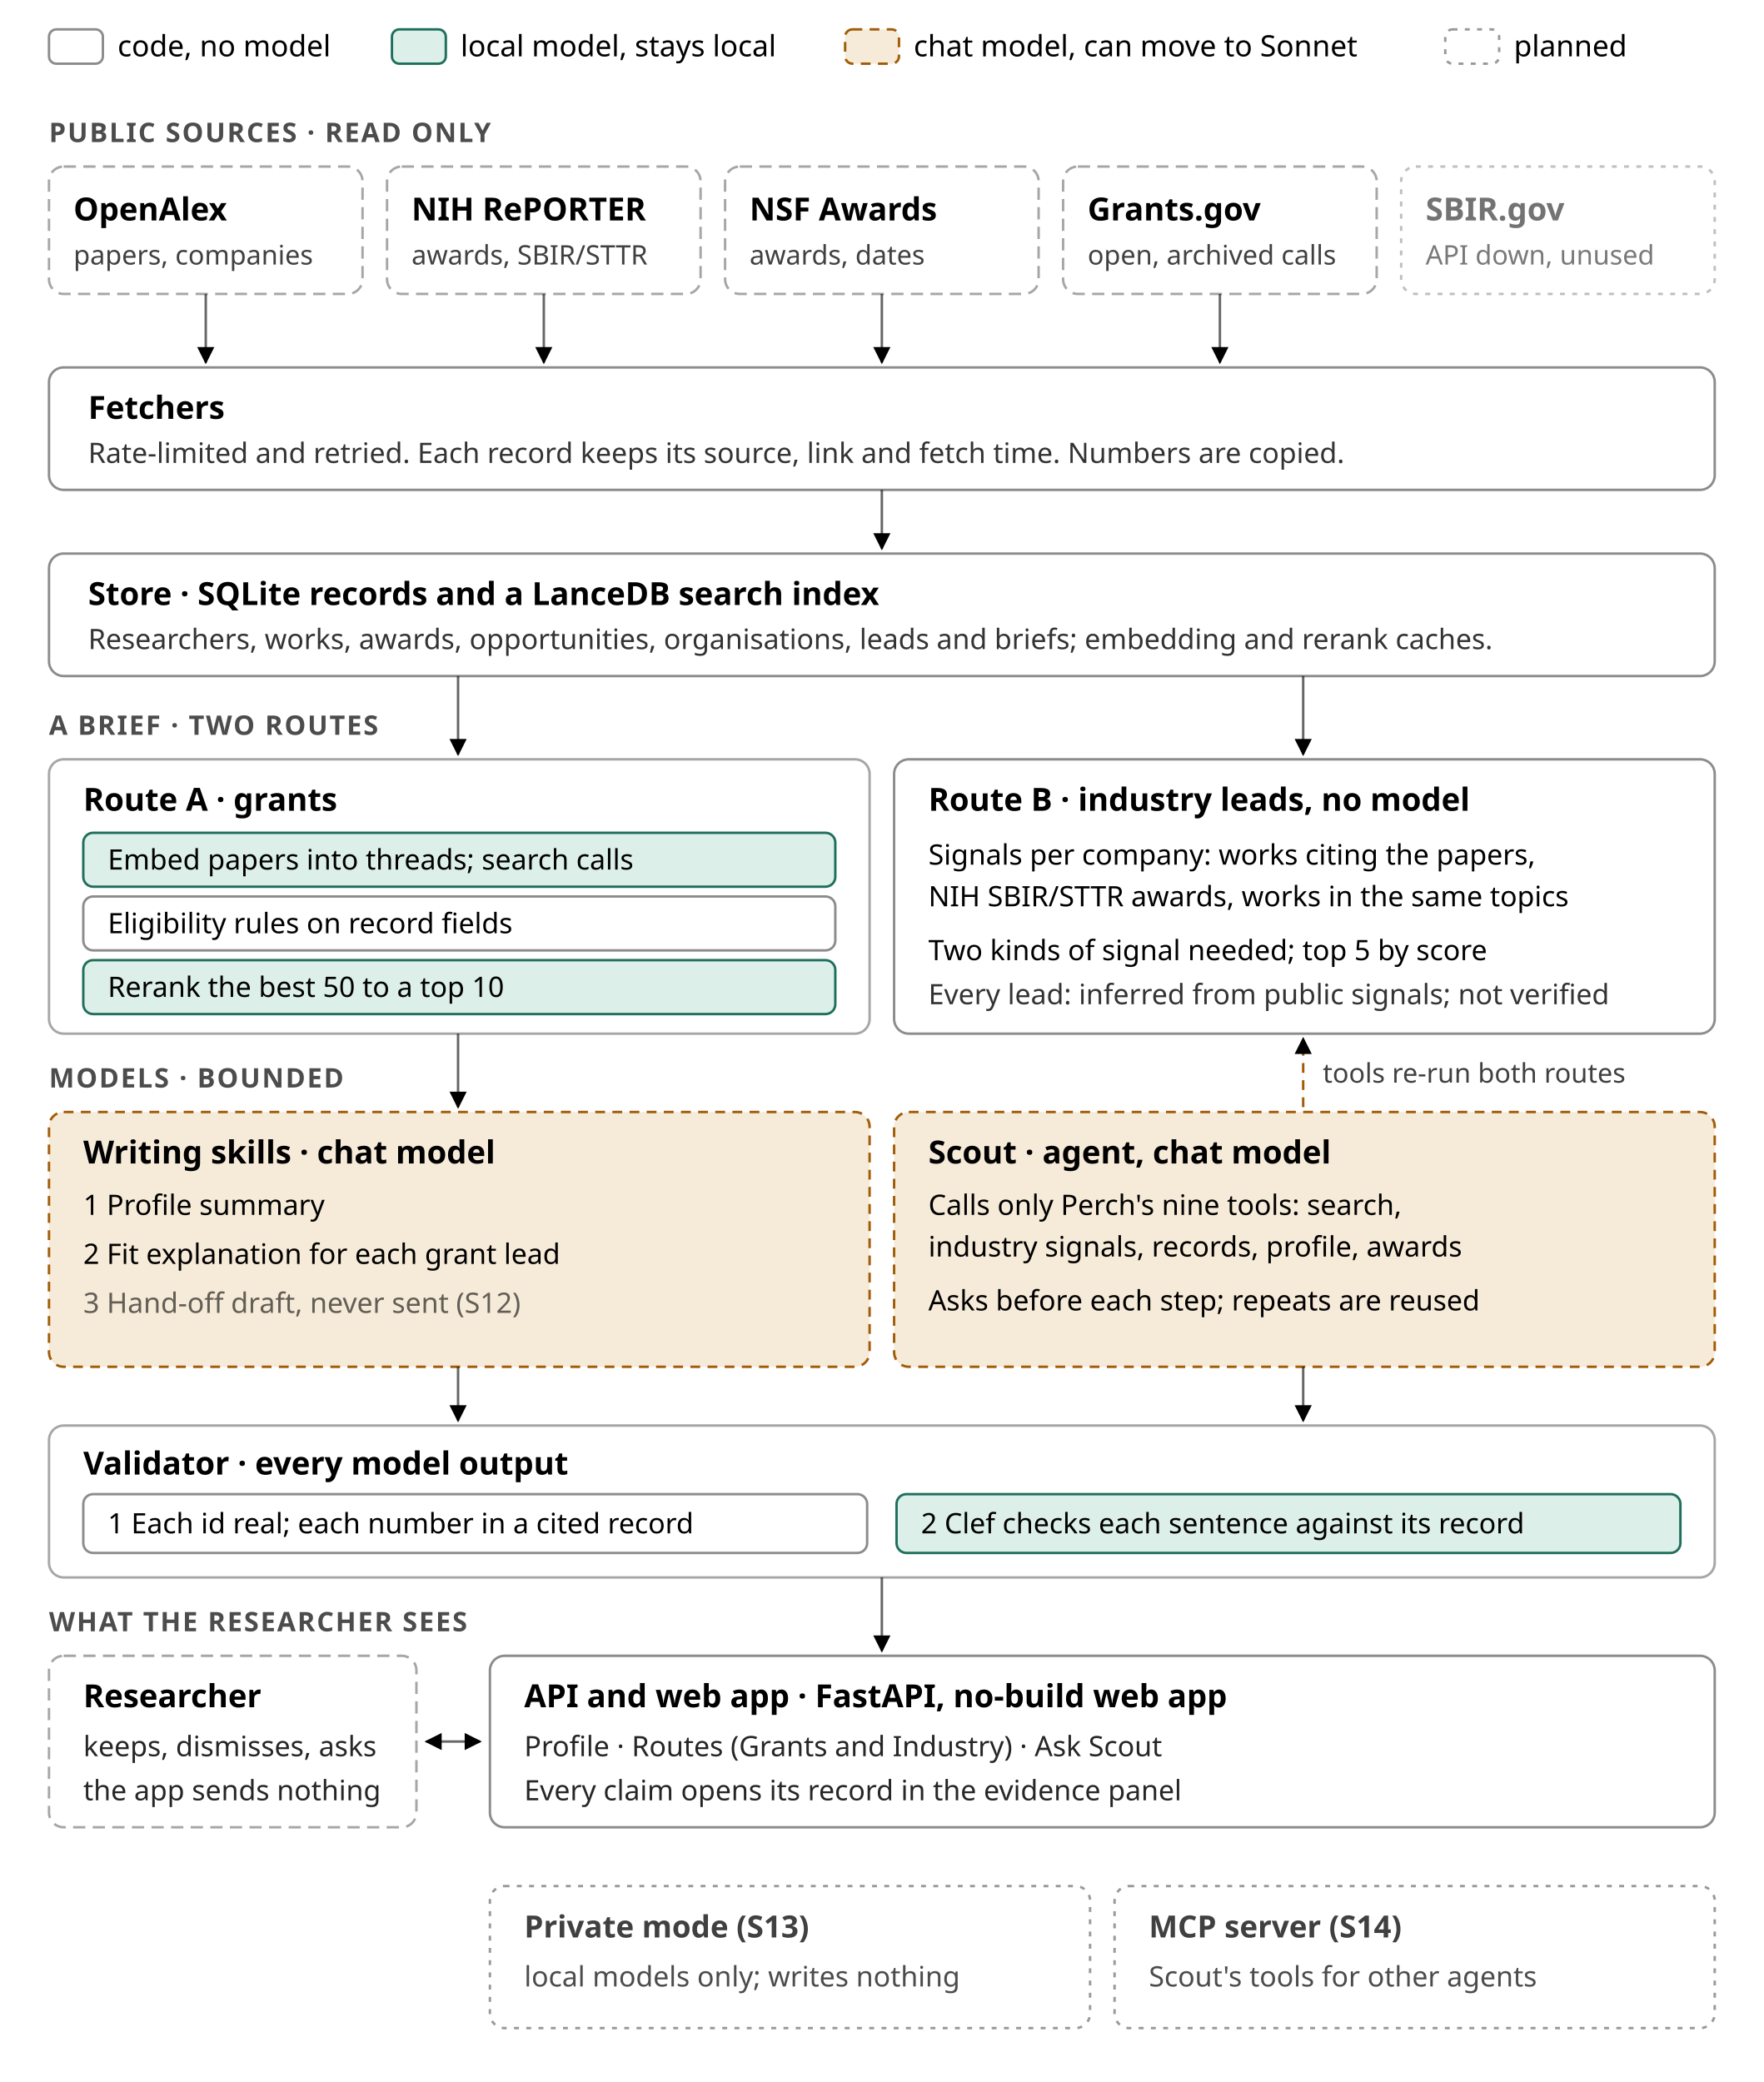
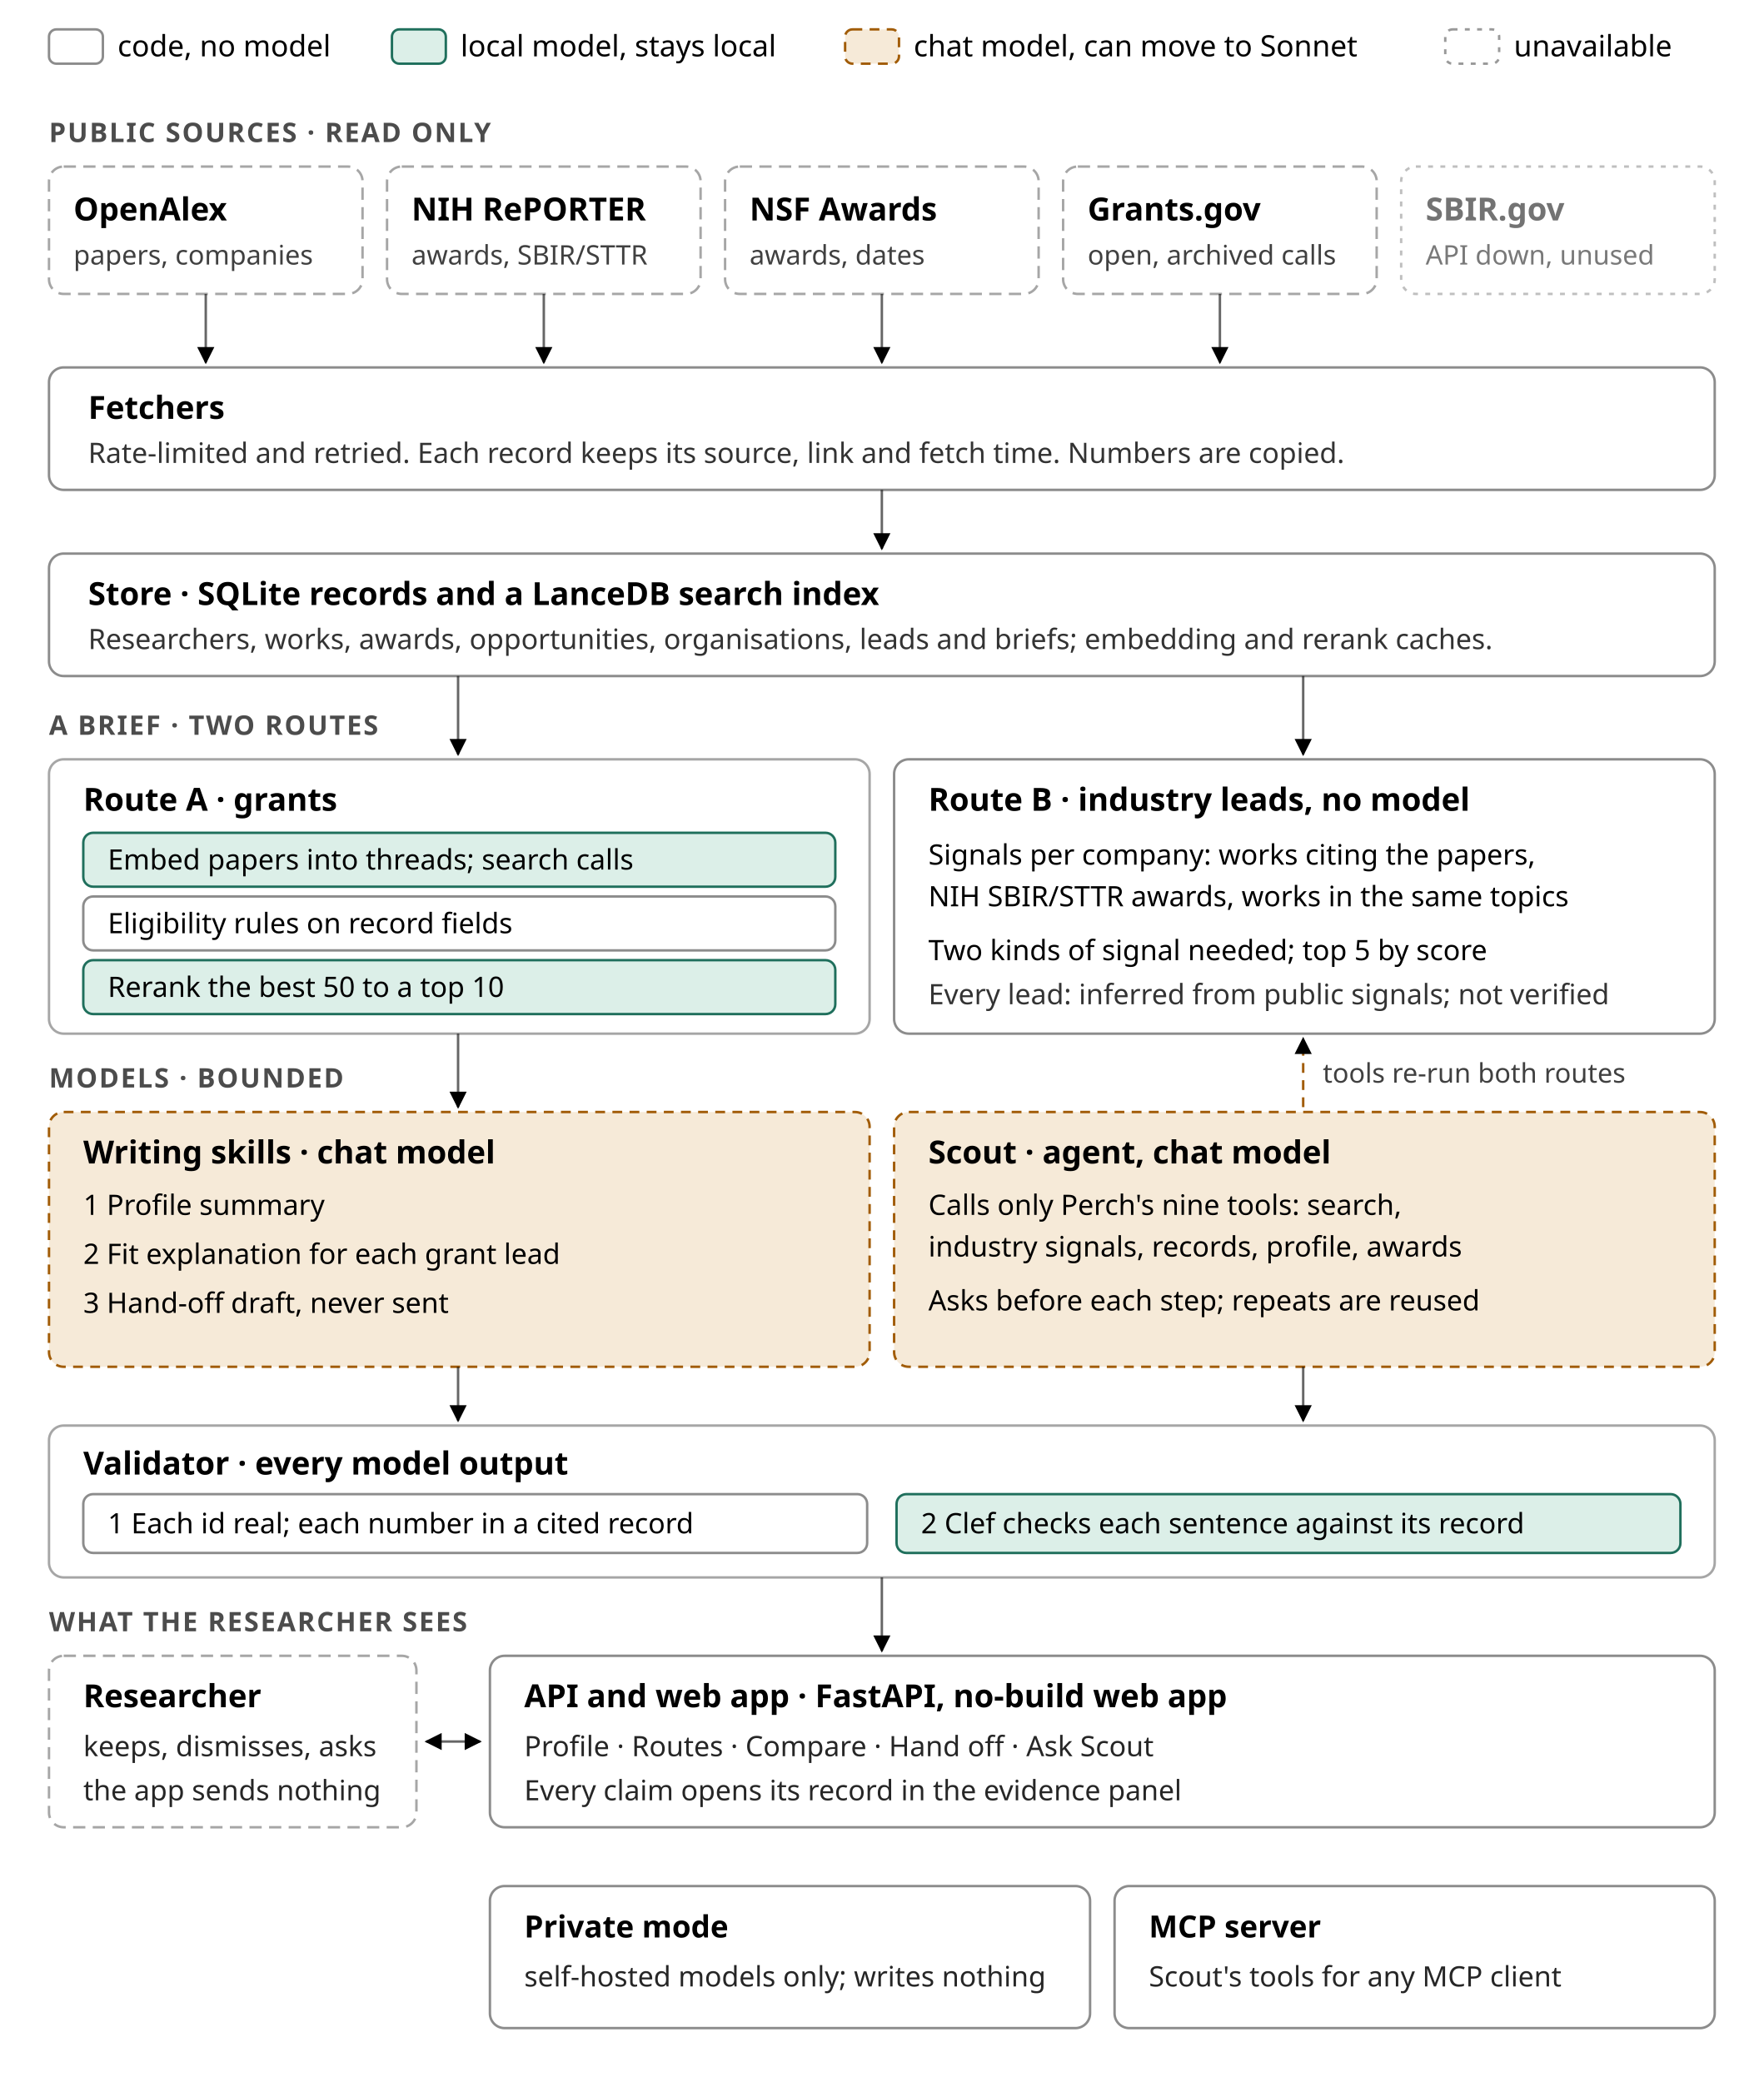
- <svg xmlns="http://www.w3.org/2000/svg" viewBox="0 0 720 850" class="arch" role="img" font-family="system-ui, sans-serif" aria-label="How Perch fits together. Public sources feed plain-code fetchers, which store every record with its provenance. A brief runs two routes from the store: grants, which uses two small local models and eligibility rules, and industry leads, which is code only. A chat model writes the profile summary and fit explanations, and Scout answers follow-ups by calling only Perch's own tools. Every model output passes the validator before the API and web app show it to the researcher. The hand-off draft, private mode and the MCP server are planned.">
+ <svg xmlns="http://www.w3.org/2000/svg" viewBox="0 0 720 850" class="arch" role="img" font-family="system-ui, sans-serif" aria-label="How Perch fits together. Public sources feed plain-code fetchers, which store every record with its provenance. A brief runs two routes from the store: grants, which uses two small local models and eligibility rules, and industry leads, which is code only. A chat model writes the profile summary, the fit explanations and the hand-off draft, and Scout answers follow-ups by calling only Perch's own tools. Every model output passes the validator before the API and web app show it to the researcher. Private mode runs the same pipeline on self-hosted models and writes nothing; the MCP server offers Scout's tools to other agents.">
  <defs>
    <marker id="oa" viewBox="0 0 10 10" refX="9" refY="5" markerWidth="7" markerHeight="7" orient="auto-start-reverse">
      <path d="M0 0 L10 5 L0 10 z" fill="currentColor" />
    </marker>
  </defs>
  <g font-size="12" fill="currentColor">
    <rect x="20" y="12" width="22" height="14" rx="3" fill="none" stroke="currentColor" stroke-opacity="0.45" class="k-code" />
    <text x="48" y="23">code, no model</text>
    <rect x="160" y="12" width="22" height="14" rx="3" fill="#dcefe8" stroke="#1f6f5c" class="k-local" />
    <text x="188" y="23">local model, stays local</text>
    <rect x="345" y="12" width="22" height="14" rx="3" fill="#f6ead8" stroke="#a15c07" stroke-dasharray="4 3" class="k-cloud" />
    <text x="373" y="23">chat model, can move to Sonnet</text>
    <rect x="590" y="12" width="22" height="14" rx="3" fill="none" stroke="currentColor" stroke-opacity="0.4" stroke-dasharray="2 3" />
-     <text x="618" y="23">planned</text>
+     <text x="618" y="23">unavailable</text>
  </g>
  <g font-size="11" fill="currentColor" opacity="0.7" font-weight="600" letter-spacing="0.06em">
    <text x="20" y="58">PUBLIC SOURCES · READ ONLY</text>
    <text x="20" y="300">A BRIEF · TWO ROUTES</text>
    <text x="20" y="444">MODELS · BOUNDED</text>
    <text x="20" y="666">WHAT THE RESEARCHER SEES</text>
  </g>
  <g fill="none" stroke="currentColor" stroke-opacity="0.35" stroke-dasharray="5 3">
    <rect x="20" y="68" width="128" height="52" rx="6" />
    <rect x="158" y="68" width="128" height="52" rx="6" />
    <rect x="296" y="68" width="128" height="52" rx="6" />
    <rect x="434" y="68" width="128" height="52" rx="6" />
  </g>
  <rect x="572" y="68" width="128" height="52" rx="6" fill="none" stroke="currentColor" stroke-opacity="0.25" stroke-dasharray="2 3" />
  <g font-size="13" font-weight="600" fill="currentColor">
    <text x="30" y="90">OpenAlex</text>
    <text x="168" y="90">NIH RePORTER</text>
    <text x="306" y="90">NSF Awards</text>
    <text x="444" y="90">Grants.gov</text>
    <text x="582" y="90" opacity="0.55">SBIR.gov</text>
  </g>
  <g font-size="11" fill="currentColor" opacity="0.75">
    <text x="30" y="108">papers, companies</text>
    <text x="168" y="108">awards, SBIR/STTR</text>
    <text x="306" y="108">awards, dates</text>
    <text x="444" y="108">open, archived calls</text>
    <text x="582" y="108" opacity="0.7">API down, unused</text>
  </g>
  <g stroke="currentColor" stroke-opacity="0.6" fill="none" marker-end="url(#oa)">
    <path d="M84 120 V148" />
    <path d="M222 120 V148" />
    <path d="M360 120 V148" />
    <path d="M498 120 V148" />
  </g>
  <g fill="none" stroke="currentColor" stroke-opacity="0.45" class="k-code">
    <rect x="20" y="150" width="680" height="50" rx="6" />
    <rect x="20" y="226" width="680" height="50" rx="6" />
  </g>
  <g font-size="13" font-weight="600" fill="currentColor">
    <text x="36" y="171">Fetchers</text>
    <text x="36" y="247">Store · SQLite records and a LanceDB search index</text>
  </g>
  <g font-size="11.5" fill="currentColor" opacity="0.8">
    <text x="36" y="189">Rate-limited and retried. Each record keeps its source, link and fetch time. Numbers are copied.</text>
    <text x="36" y="265">Researchers, works, awards, opportunities, organisations, leads and briefs; embedding and rerank caches.</text>
  </g>
  <path d="M360 200 V224" stroke="currentColor" stroke-opacity="0.6" fill="none" marker-end="url(#oa)" />
  <g stroke="currentColor" stroke-opacity="0.6" fill="none" marker-end="url(#oa)">
    <path d="M187 276 V308" />
    <path d="M532 276 V308" />
  </g>
  <rect x="20" y="310" width="335" height="112" rx="6" fill="none" stroke="currentColor" stroke-opacity="0.35" />
  <text x="34" y="331" font-size="13" font-weight="600" fill="currentColor">Route A · grants</text>
  <rect x="34" y="340" width="307" height="22" rx="4" fill="#dcefe8" stroke="#1f6f5c" class="k-local" />
  <rect x="34" y="366" width="307" height="22" rx="4" fill="none" stroke="currentColor" stroke-opacity="0.45" class="k-code" />
  <rect x="34" y="392" width="307" height="22" rx="4" fill="#dcefe8" stroke="#1f6f5c" class="k-local" />
  <g font-size="11.5" fill="currentColor">
    <text x="44" y="355">Embed papers into threads; search calls</text>
    <text x="44" y="381">Eligibility rules on record fields</text>
    <text x="44" y="407">Rerank the best 50 to a top 10</text>
  </g>
  <rect x="365" y="310" width="335" height="112" rx="6" fill="none" stroke="currentColor" stroke-opacity="0.45" class="k-code" />
  <text x="379" y="331" font-size="13" font-weight="600" fill="currentColor">Route B · industry leads, no model</text>
  <g font-size="11.5" fill="currentColor">
    <text x="379" y="353">Signals per company: works citing the papers,</text>
    <text x="379" y="370">NIH SBIR/STTR awards, works in the same topics</text>
    <text x="379" y="392">Two kinds of signal needed; top 5 by score</text>
    <text x="379" y="410" opacity="0.8">Every lead: inferred from public signals; not verified</text>
  </g>
  <rect x="20" y="454" width="335" height="104" rx="6" fill="#f6ead8" stroke="#a15c07" stroke-dasharray="4 3" class="k-cloud" />
  <text x="34" y="475" font-size="13" font-weight="600" fill="currentColor">Writing skills · chat model</text>
  <g font-size="11.5" fill="currentColor">
    <text x="34" y="496">1  Profile summary</text>
    <text x="34" y="516">2  Fit explanation for each grant lead</text>
-     <text x="34" y="536" opacity="0.6">3  Hand-off draft, never sent (S12)</text>
+     <text x="34" y="536">3  Hand-off draft, never sent</text>
  </g>
  <rect x="365" y="454" width="335" height="104" rx="6" fill="#f6ead8" stroke="#a15c07" stroke-dasharray="4 3" class="k-cloud" />
  <text x="379" y="475" font-size="13" font-weight="600" fill="currentColor">Scout · agent, chat model</text>
  <g font-size="11.5" fill="currentColor">
    <text x="379" y="496">Calls only Perch's nine tools: search,</text>
    <text x="379" y="513">industry signals, records, profile, awards</text>
    <text x="379" y="535">Asks before each step; repeats are reused</text>
  </g>
  <g stroke="currentColor" stroke-opacity="0.6" fill="none" marker-end="url(#oa)">
    <path d="M187 422 V452" />
  </g>
  <path d="M532 452 V424" stroke="#a15c07" stroke-dasharray="4 3" fill="none" marker-end="url(#oa)" class="k-loop" />
  <text x="540" y="442" font-size="11" fill="currentColor" opacity="0.75">tools re-run both routes</text>
  <rect x="20" y="582" width="680" height="62" rx="6" fill="none" stroke="currentColor" stroke-opacity="0.35" />
  <text x="34" y="602" font-size="13" font-weight="600" fill="currentColor">Validator · every model output</text>
  <rect x="34" y="610" width="320" height="24" rx="4" fill="none" stroke="currentColor" stroke-opacity="0.45" class="k-code" />
  <rect x="366" y="610" width="320" height="24" rx="4" fill="#dcefe8" stroke="#1f6f5c" class="k-local" />
  <g font-size="11.5" fill="currentColor">
    <text x="44" y="626">1  Each id real; each number in a cited record</text>
    <text x="376" y="626">2  Clef checks each sentence against its record</text>
  </g>
  <g stroke="currentColor" stroke-opacity="0.6" fill="none" marker-end="url(#oa)">
    <path d="M187 558 V580" />
    <path d="M532 558 V580" />
  </g>
  <rect x="200" y="676" width="500" height="70" rx="6" fill="none" stroke="currentColor" stroke-opacity="0.45" class="k-code" />
  <text x="214" y="697" font-size="13" font-weight="600" fill="currentColor">API and web app · FastAPI, no-build web app</text>
  <g font-size="11.5" fill="currentColor" opacity="0.85">
-     <text x="214" y="717">Profile · Routes (Grants and Industry) · Ask Scout</text>
+     <text x="214" y="717">Profile · Routes · Compare · Hand off · Ask Scout</text>
    <text x="214" y="735">Every claim opens its record in the evidence panel</text>
  </g>
  <rect x="20" y="676" width="150" height="70" rx="6" fill="none" stroke="currentColor" stroke-opacity="0.35" stroke-dasharray="5 3" />
  <text x="34" y="697" font-size="13" font-weight="600" fill="currentColor">Researcher</text>
  <g font-size="11.5" fill="currentColor" opacity="0.85">
    <text x="34" y="717">keeps, dismisses, asks</text>
    <text x="34" y="735">the app sends nothing</text>
  </g>
  <path d="M360 644 V674" stroke="currentColor" stroke-opacity="0.6" fill="none" marker-end="url(#oa)" />
  <path d="M174 711 H196" stroke="currentColor" stroke-opacity="0.6" fill="none" marker-start="url(#oa)" marker-end="url(#oa)" />
-   <g fill="none" stroke="currentColor" stroke-opacity="0.4" stroke-dasharray="2 3">
+   <g fill="none" stroke="currentColor" stroke-opacity="0.45" class="k-code">
    <rect x="200" y="770" width="245" height="58" rx="6" />
    <rect x="455" y="770" width="245" height="58" rx="6" />
  </g>
-   <g font-size="12.5" font-weight="600" fill="currentColor" opacity="0.75">
-     <text x="214" y="791">Private mode (S13)</text>
-     <text x="469" y="791">MCP server (S14)</text>
+   <g font-size="12.5" font-weight="600" fill="currentColor">
+     <text x="214" y="791">Private mode</text>
+     <text x="469" y="791">MCP server</text>
  </g>
-   <g font-size="11.5" fill="currentColor" opacity="0.7">
-     <text x="214" y="811">local models only; writes nothing</text>
-     <text x="469" y="811">Scout's tools for other agents</text>
+   <g font-size="11.5" fill="currentColor" opacity="0.85">
+     <text x="214" y="811">self-hosted models only; writes nothing</text>
+     <text x="469" y="811">Scout's tools for any MCP client</text>
  </g>
</svg>
